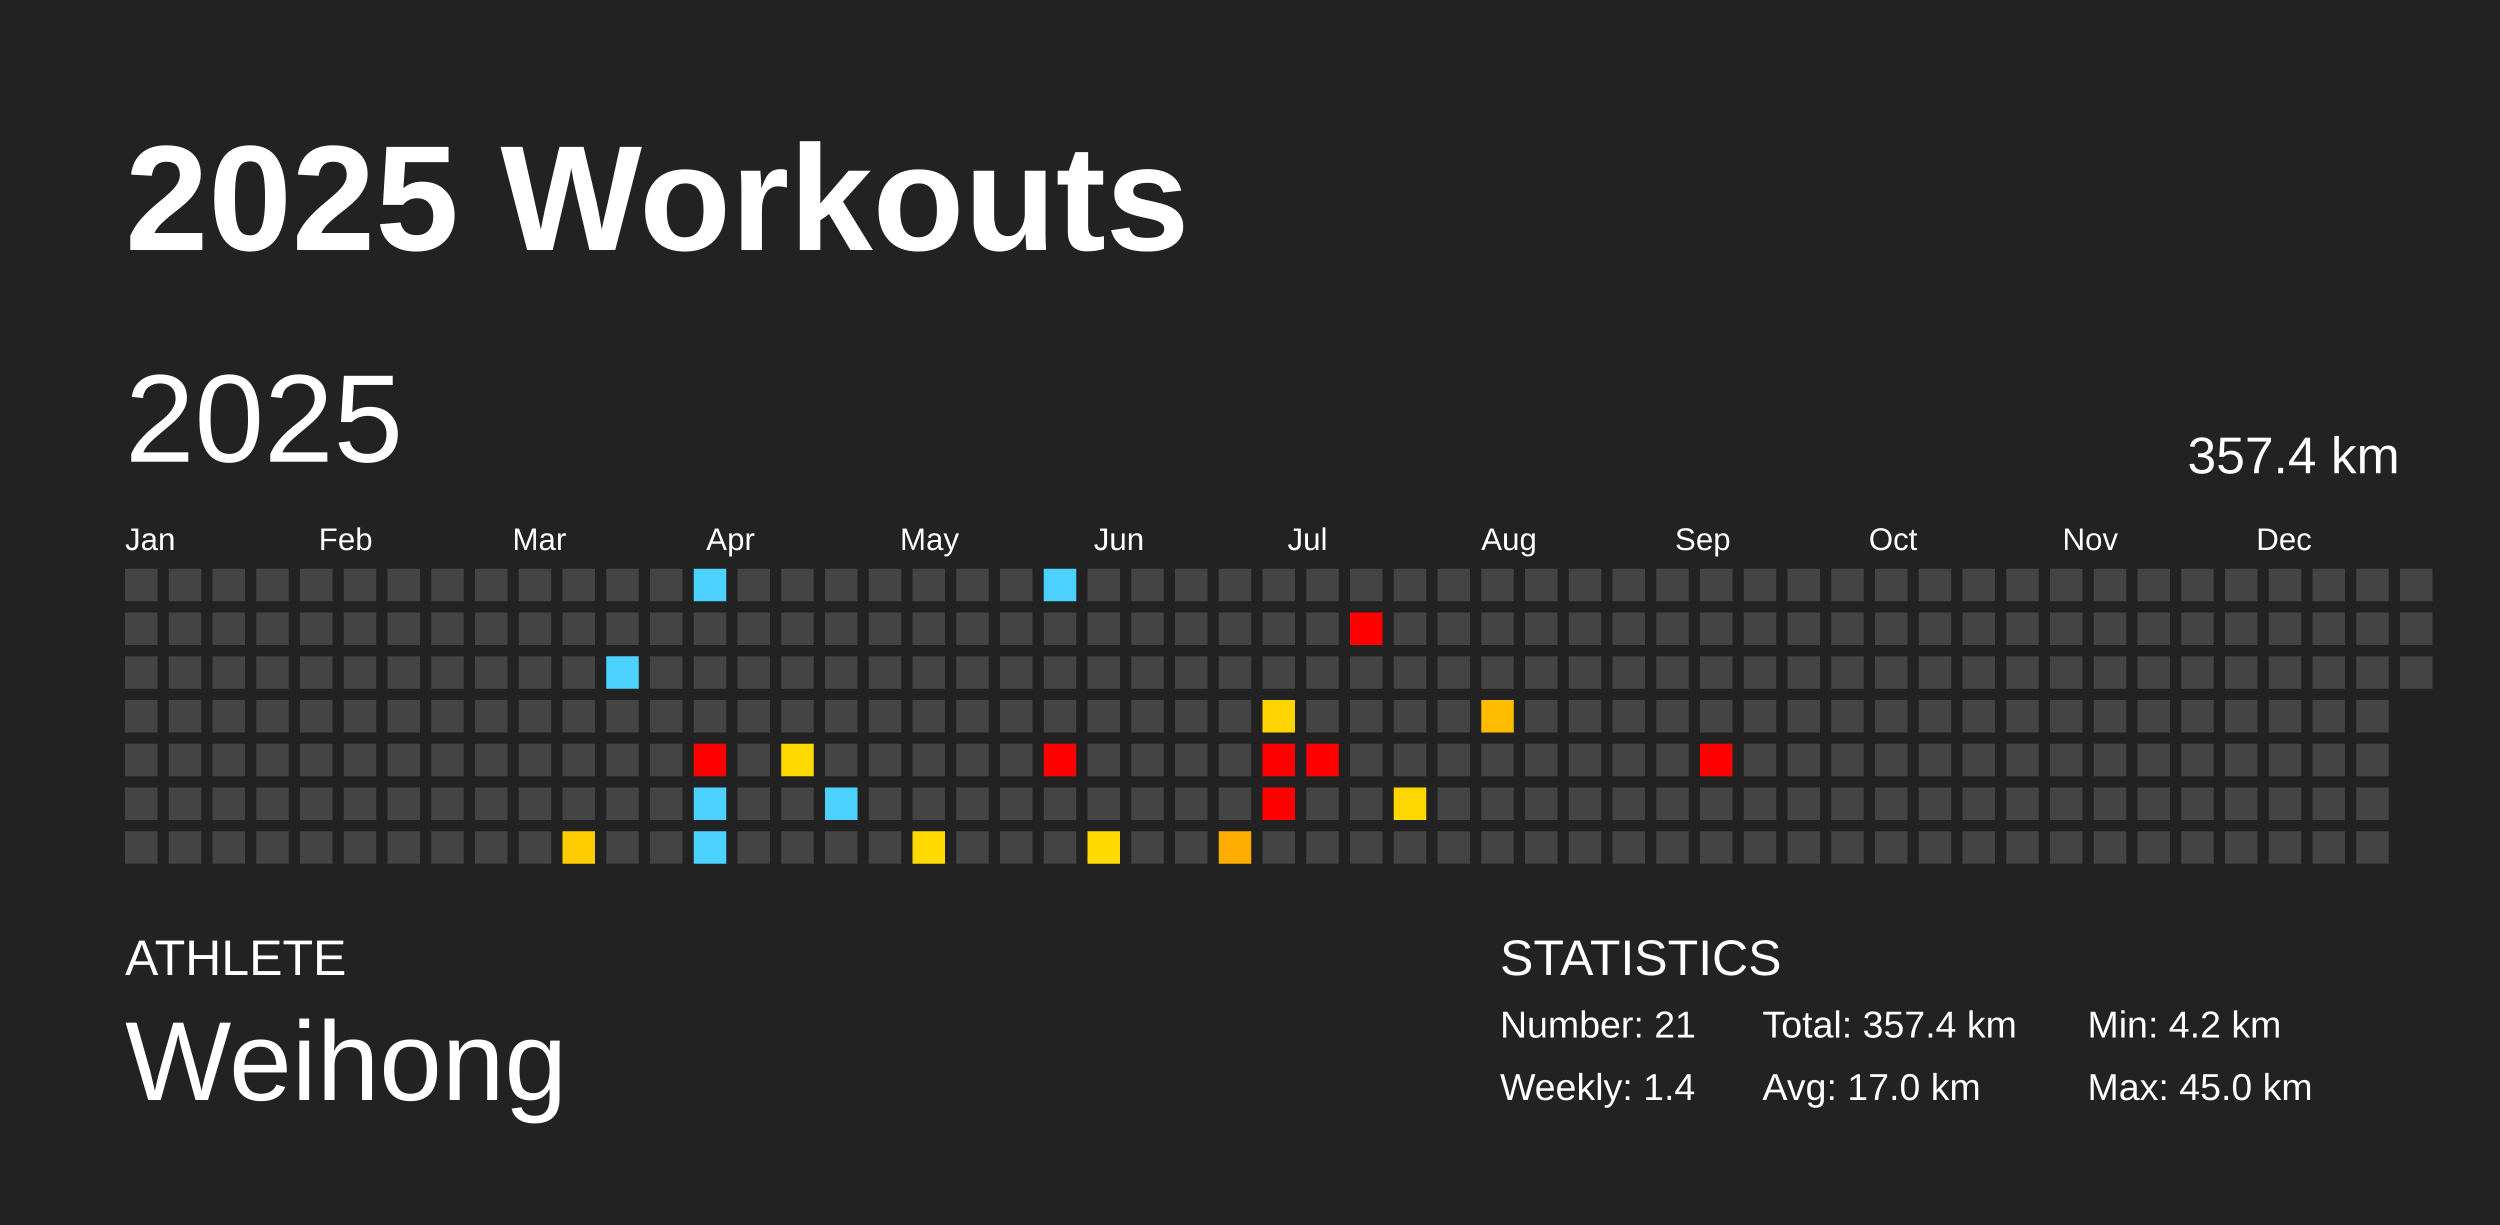
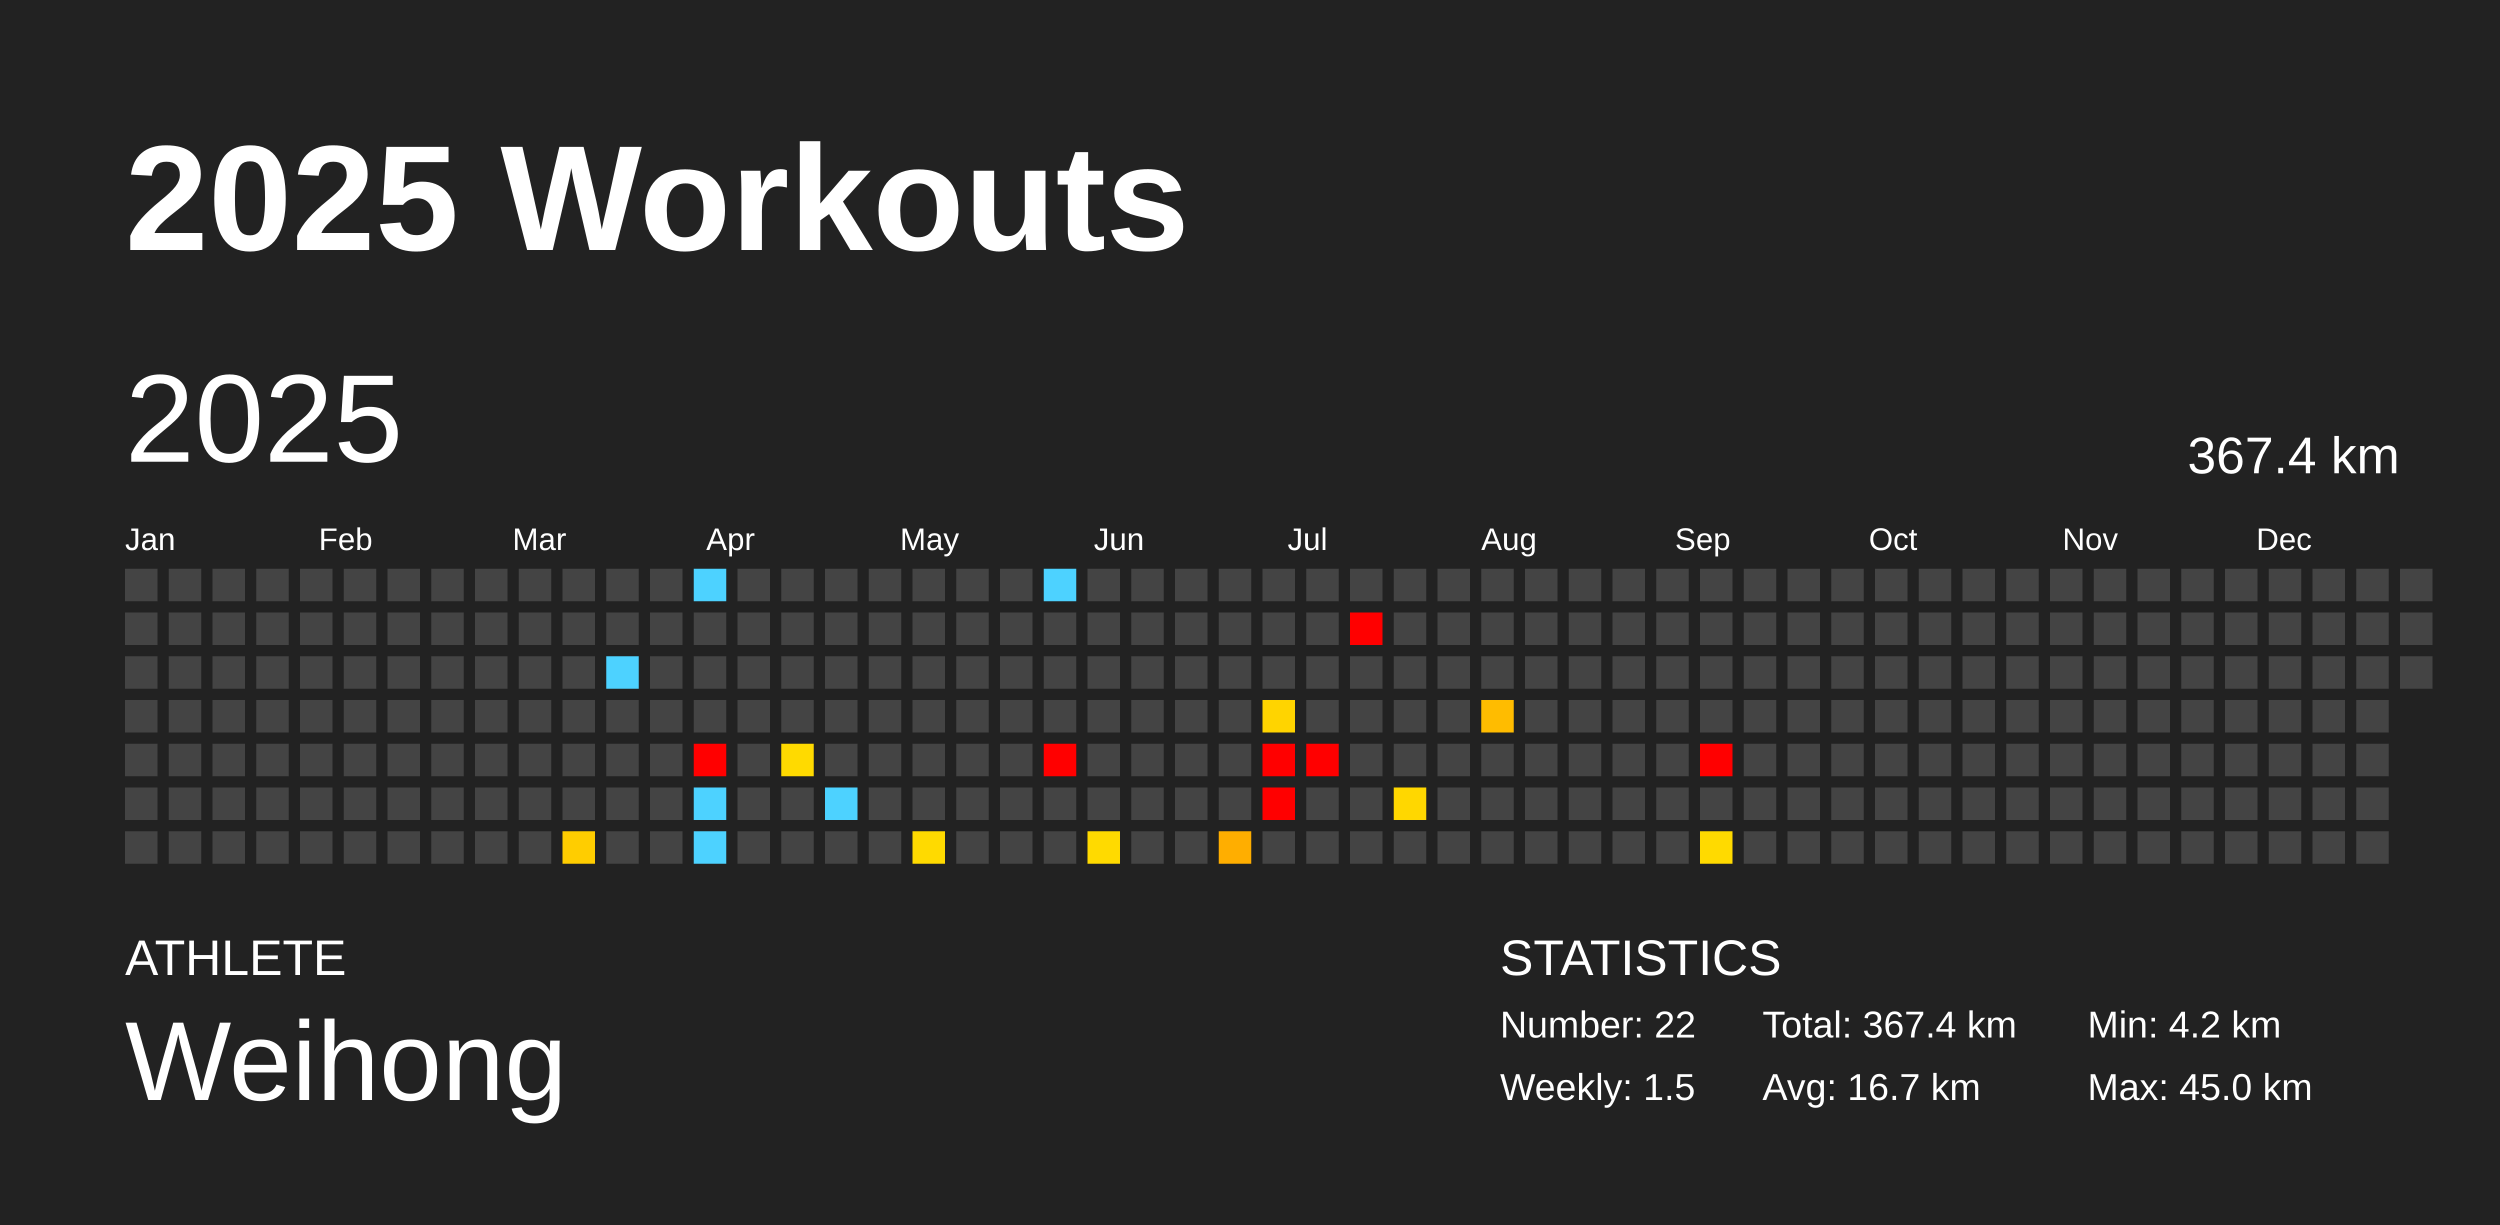
<svg xmlns="http://www.w3.org/2000/svg" baseProfile="full" height="98mm" version="1.1" viewBox="0,0,200,98" width="200mm">
  <defs />
  <rect fill="#222222" height="98" width="200" x="0" y="0" />
  <text fill="#FFFFFF" style="font-size:12px; font-family:Arial; font-weight:bold;" x="10" y="20">2025 Workouts</text>
  <text fill="#FFFFFF" style="font-size:4px; font-family:Arial" x="10" y="78">ATHLETE</text>
  <text fill="#FFFFFF" style="font-size:9px; font-family:Arial" x="10" y="88">Weihong</text>
  <text fill="#FFFFFF" style="font-size:4px; font-family:Arial" x="120" y="78">STATISTICS</text>
-   <text fill="#FFFFFF" style="font-size:3px; font-family:Arial" x="120" y="83">Number: 21</text>
-   <text fill="#FFFFFF" style="font-size:3px; font-family:Arial" x="120" y="88">Weekly: 1.4</text>
-   <text fill="#FFFFFF" style="font-size:3px; font-family:Arial" x="141" y="83">Total: 357.4 km</text>
-   <text fill="#FFFFFF" style="font-size:3px; font-family:Arial" x="141" y="88">Avg: 17.0 km</text>
+   <text fill="#FFFFFF" style="font-size:3px; font-family:Arial" x="120" y="83">Number: 22</text>
+   <text fill="#FFFFFF" style="font-size:3px; font-family:Arial" x="120" y="88">Weekly: 1.5</text>
+   <text fill="#FFFFFF" style="font-size:3px; font-family:Arial" x="141" y="83">Total: 367.4 km</text>
+   <text fill="#FFFFFF" style="font-size:3px; font-family:Arial" x="141" y="88">Avg: 16.7 km</text>
  <text fill="#FFFFFF" style="font-size:3px; font-family:Arial" x="167" y="83">Min: 4.2 km</text>
  <text fill="#FFFFFF" style="font-size:3px; font-family:Arial" x="167" y="88">Max: 45.0 km</text>
  <text dominant-baseline="hanging" fill="#FFFFFF" style="font-size:10.0px; font-family:Arial;" x="10" y="30">2025</text>
-   <text dominant-baseline="hanging" fill="#FFFFFF" style="font-size:4.125px; font-family:Arial;" x="175" y="35">357.4 km</text>
+   <text dominant-baseline="hanging" fill="#FFFFFF" style="font-size:4.125px; font-family:Arial;" x="175" y="35">367.4 km</text>
  <text fill="#FFFFFF" style="font-size:2.5px; font-family:Arial" x="10.0" y="44">Jan</text>
  <text fill="#FFFFFF" style="font-size:2.5px; font-family:Arial" x="25.5" y="44">Feb</text>
  <text fill="#FFFFFF" style="font-size:2.5px; font-family:Arial" x="41.0" y="44">Mar</text>
  <text fill="#FFFFFF" style="font-size:2.5px; font-family:Arial" x="56.5" y="44">Apr</text>
  <text fill="#FFFFFF" style="font-size:2.5px; font-family:Arial" x="72.0" y="44">May</text>
  <text fill="#FFFFFF" style="font-size:2.5px; font-family:Arial" x="87.5" y="44">Jun</text>
  <text fill="#FFFFFF" style="font-size:2.5px; font-family:Arial" x="103.0" y="44">Jul</text>
  <text fill="#FFFFFF" style="font-size:2.5px; font-family:Arial" x="118.5" y="44">Aug</text>
  <text fill="#FFFFFF" style="font-size:2.5px; font-family:Arial" x="134.0" y="44">Sep</text>
  <text fill="#FFFFFF" style="font-size:2.5px; font-family:Arial" x="149.5" y="44">Oct</text>
  <text fill="#FFFFFF" style="font-size:2.5px; font-family:Arial" x="165.0" y="44">Nov</text>
  <text fill="#FFFFFF" style="font-size:2.5px; font-family:Arial" x="180.5" y="44">Dec</text>
  <rect fill="#444444" height="2.6" width="2.6" x="10.0" y="45.5" />
  <rect fill="#444444" height="2.6" width="2.6" x="10.0" y="49.0" />
  <rect fill="#444444" height="2.6" width="2.6" x="10.0" y="52.5" />
  <rect fill="#444444" height="2.6" width="2.6" x="10.0" y="56.0" />
  <rect fill="#444444" height="2.6" width="2.6" x="10.0" y="59.5" />
  <rect fill="#444444" height="2.6" width="2.6" x="10.0" y="63.0" />
  <rect fill="#444444" height="2.6" width="2.6" x="10.0" y="66.5" />
  <rect fill="#444444" height="2.6" width="2.6" x="13.5" y="45.5" />
  <rect fill="#444444" height="2.6" width="2.6" x="13.5" y="49.0" />
  <rect fill="#444444" height="2.6" width="2.6" x="13.5" y="52.5" />
  <rect fill="#444444" height="2.6" width="2.6" x="13.5" y="56.0" />
  <rect fill="#444444" height="2.6" width="2.6" x="13.5" y="59.5" />
  <rect fill="#444444" height="2.6" width="2.6" x="13.5" y="63.0" />
  <rect fill="#444444" height="2.6" width="2.6" x="13.5" y="66.5" />
  <rect fill="#444444" height="2.6" width="2.6" x="17.0" y="45.5" />
  <rect fill="#444444" height="2.6" width="2.6" x="17.0" y="49.0" />
  <rect fill="#444444" height="2.6" width="2.6" x="17.0" y="52.5" />
  <rect fill="#444444" height="2.6" width="2.6" x="17.0" y="56.0" />
  <rect fill="#444444" height="2.6" width="2.6" x="17.0" y="59.5" />
  <rect fill="#444444" height="2.6" width="2.6" x="17.0" y="63.0" />
  <rect fill="#444444" height="2.6" width="2.6" x="17.0" y="66.5" />
  <rect fill="#444444" height="2.6" width="2.6" x="20.5" y="45.5" />
  <rect fill="#444444" height="2.6" width="2.6" x="20.5" y="49.0" />
  <rect fill="#444444" height="2.6" width="2.6" x="20.5" y="52.5" />
  <rect fill="#444444" height="2.6" width="2.6" x="20.5" y="56.0" />
  <rect fill="#444444" height="2.6" width="2.6" x="20.5" y="59.5" />
  <rect fill="#444444" height="2.6" width="2.6" x="20.5" y="63.0" />
  <rect fill="#444444" height="2.6" width="2.6" x="20.5" y="66.5" />
  <rect fill="#444444" height="2.6" width="2.6" x="24.0" y="45.5" />
  <rect fill="#444444" height="2.6" width="2.6" x="24.0" y="49.0" />
  <rect fill="#444444" height="2.6" width="2.6" x="24.0" y="52.5" />
  <rect fill="#444444" height="2.6" width="2.6" x="24.0" y="56.0" />
  <rect fill="#444444" height="2.6" width="2.6" x="24.0" y="59.5" />
  <rect fill="#444444" height="2.6" width="2.6" x="24.0" y="63.0" />
  <rect fill="#444444" height="2.6" width="2.6" x="24.0" y="66.5" />
  <rect fill="#444444" height="2.6" width="2.6" x="27.5" y="45.5" />
  <rect fill="#444444" height="2.6" width="2.6" x="27.5" y="49.0" />
  <rect fill="#444444" height="2.6" width="2.6" x="27.5" y="52.5" />
  <rect fill="#444444" height="2.6" width="2.6" x="27.5" y="56.0" />
  <rect fill="#444444" height="2.6" width="2.6" x="27.5" y="59.5" />
  <rect fill="#444444" height="2.6" width="2.6" x="27.5" y="63.0" />
  <rect fill="#444444" height="2.6" width="2.6" x="27.5" y="66.5" />
  <rect fill="#444444" height="2.6" width="2.6" x="31.0" y="45.5" />
  <rect fill="#444444" height="2.6" width="2.6" x="31.0" y="49.0" />
  <rect fill="#444444" height="2.6" width="2.6" x="31.0" y="52.5" />
  <rect fill="#444444" height="2.6" width="2.6" x="31.0" y="56.0" />
  <rect fill="#444444" height="2.6" width="2.6" x="31.0" y="59.5" />
  <rect fill="#444444" height="2.6" width="2.6" x="31.0" y="63.0" />
  <rect fill="#444444" height="2.6" width="2.6" x="31.0" y="66.5" />
  <rect fill="#444444" height="2.6" width="2.6" x="34.5" y="45.5" />
  <rect fill="#444444" height="2.6" width="2.6" x="34.5" y="49.0" />
  <rect fill="#444444" height="2.6" width="2.6" x="34.5" y="52.5" />
  <rect fill="#444444" height="2.6" width="2.6" x="34.5" y="56.0" />
  <rect fill="#444444" height="2.6" width="2.6" x="34.5" y="59.5" />
  <rect fill="#444444" height="2.6" width="2.6" x="34.5" y="63.0" />
  <rect fill="#444444" height="2.6" width="2.6" x="34.5" y="66.5" />
  <rect fill="#444444" height="2.6" width="2.6" x="38.0" y="45.5" />
  <rect fill="#444444" height="2.6" width="2.6" x="38.0" y="49.0" />
  <rect fill="#444444" height="2.6" width="2.6" x="38.0" y="52.5" />
  <rect fill="#444444" height="2.6" width="2.6" x="38.0" y="56.0" />
  <rect fill="#444444" height="2.6" width="2.6" x="38.0" y="59.5" />
  <rect fill="#444444" height="2.6" width="2.6" x="38.0" y="63.0" />
  <rect fill="#444444" height="2.6" width="2.6" x="38.0" y="66.5" />
  <rect fill="#444444" height="2.6" width="2.6" x="41.5" y="45.5" />
  <rect fill="#444444" height="2.6" width="2.6" x="41.5" y="49.0" />
  <rect fill="#444444" height="2.6" width="2.6" x="41.5" y="52.5" />
  <rect fill="#444444" height="2.6" width="2.6" x="41.5" y="56.0" />
  <rect fill="#444444" height="2.6" width="2.6" x="41.5" y="59.5" />
  <rect fill="#444444" height="2.6" width="2.6" x="41.5" y="63.0" />
  <rect fill="#444444" height="2.6" width="2.6" x="41.5" y="66.5" />
  <rect fill="#444444" height="2.6" width="2.6" x="45.0" y="45.5" />
  <rect fill="#444444" height="2.6" width="2.6" x="45.0" y="49.0" />
  <rect fill="#444444" height="2.6" width="2.6" x="45.0" y="52.5" />
  <rect fill="#444444" height="2.6" width="2.6" x="45.0" y="56.0" />
  <rect fill="#444444" height="2.6" width="2.6" x="45.0" y="59.5" />
  <rect fill="#444444" height="2.6" width="2.6" x="45.0" y="63.0" />
  <rect fill="#ffcd00" height="2.6" width="2.6" x="45.0" y="66.5" />
  <rect fill="#444444" height="2.6" width="2.6" x="48.5" y="45.5" />
  <rect fill="#444444" height="2.6" width="2.6" x="48.5" y="49.0" />
  <rect fill="#4dd2ff" height="2.6" width="2.6" x="48.5" y="52.5" />
  <rect fill="#444444" height="2.6" width="2.6" x="48.5" y="56.0" />
  <rect fill="#444444" height="2.6" width="2.6" x="48.5" y="59.5" />
  <rect fill="#444444" height="2.6" width="2.6" x="48.5" y="63.0" />
  <rect fill="#444444" height="2.6" width="2.6" x="48.5" y="66.5" />
  <rect fill="#444444" height="2.6" width="2.6" x="52.0" y="45.5" />
  <rect fill="#444444" height="2.6" width="2.6" x="52.0" y="49.0" />
  <rect fill="#444444" height="2.6" width="2.6" x="52.0" y="52.5" />
  <rect fill="#444444" height="2.6" width="2.6" x="52.0" y="56.0" />
  <rect fill="#444444" height="2.6" width="2.6" x="52.0" y="59.5" />
  <rect fill="#444444" height="2.6" width="2.6" x="52.0" y="63.0" />
  <rect fill="#444444" height="2.6" width="2.6" x="52.0" y="66.5" />
  <rect fill="#4dd2ff" height="2.6" width="2.6" x="55.5" y="45.5" />
  <rect fill="#444444" height="2.6" width="2.6" x="55.5" y="49.0" />
  <rect fill="#444444" height="2.6" width="2.6" x="55.5" y="52.5" />
  <rect fill="#444444" height="2.6" width="2.6" x="55.5" y="56.0" />
  <rect fill="red" height="2.6" width="2.6" x="55.5" y="59.5" />
  <rect fill="#4dd2ff" height="2.6" width="2.6" x="55.5" y="63.0" />
  <rect fill="#4dd2ff" height="2.6" width="2.6" x="55.5" y="66.5" />
  <rect fill="#444444" height="2.6" width="2.6" x="59.0" y="45.5" />
  <rect fill="#444444" height="2.6" width="2.6" x="59.0" y="49.0" />
  <rect fill="#444444" height="2.6" width="2.6" x="59.0" y="52.5" />
  <rect fill="#444444" height="2.6" width="2.6" x="59.0" y="56.0" />
  <rect fill="#444444" height="2.6" width="2.6" x="59.0" y="59.5" />
  <rect fill="#444444" height="2.6" width="2.6" x="59.0" y="63.0" />
  <rect fill="#444444" height="2.6" width="2.6" x="59.0" y="66.5" />
  <rect fill="#444444" height="2.6" width="2.6" x="62.5" y="45.5" />
  <rect fill="#444444" height="2.6" width="2.6" x="62.5" y="49.0" />
  <rect fill="#444444" height="2.6" width="2.6" x="62.5" y="52.5" />
  <rect fill="#444444" height="2.6" width="2.6" x="62.5" y="56.0" />
  <rect fill="#ffda00" height="2.6" width="2.6" x="62.5" y="59.5" />
  <rect fill="#444444" height="2.6" width="2.6" x="62.5" y="63.0" />
  <rect fill="#444444" height="2.6" width="2.6" x="62.5" y="66.5" />
  <rect fill="#444444" height="2.6" width="2.6" x="66.0" y="45.5" />
  <rect fill="#444444" height="2.6" width="2.6" x="66.0" y="49.0" />
  <rect fill="#444444" height="2.6" width="2.6" x="66.0" y="52.5" />
  <rect fill="#444444" height="2.6" width="2.6" x="66.0" y="56.0" />
  <rect fill="#444444" height="2.6" width="2.6" x="66.0" y="59.5" />
  <rect fill="#4dd2ff" height="2.6" width="2.6" x="66.0" y="63.0" />
  <rect fill="#444444" height="2.6" width="2.6" x="66.0" y="66.5" />
  <rect fill="#444444" height="2.6" width="2.6" x="69.5" y="45.5" />
  <rect fill="#444444" height="2.6" width="2.6" x="69.5" y="49.0" />
  <rect fill="#444444" height="2.6" width="2.6" x="69.5" y="52.5" />
  <rect fill="#444444" height="2.6" width="2.6" x="69.5" y="56.0" />
  <rect fill="#444444" height="2.6" width="2.6" x="69.5" y="59.5" />
  <rect fill="#444444" height="2.6" width="2.6" x="69.5" y="63.0" />
  <rect fill="#444444" height="2.6" width="2.6" x="69.5" y="66.5" />
  <rect fill="#444444" height="2.6" width="2.6" x="73.0" y="45.5" />
  <rect fill="#444444" height="2.6" width="2.6" x="73.0" y="49.0" />
  <rect fill="#444444" height="2.6" width="2.6" x="73.0" y="52.5" />
  <rect fill="#444444" height="2.6" width="2.6" x="73.0" y="56.0" />
  <rect fill="#444444" height="2.6" width="2.6" x="73.0" y="59.5" />
  <rect fill="#444444" height="2.6" width="2.6" x="73.0" y="63.0" />
  <rect fill="#ffda00" height="2.6" width="2.6" x="73.0" y="66.5" />
  <rect fill="#444444" height="2.6" width="2.6" x="76.5" y="45.5" />
  <rect fill="#444444" height="2.6" width="2.6" x="76.5" y="49.0" />
  <rect fill="#444444" height="2.6" width="2.6" x="76.5" y="52.5" />
  <rect fill="#444444" height="2.6" width="2.6" x="76.5" y="56.0" />
  <rect fill="#444444" height="2.6" width="2.6" x="76.5" y="59.5" />
  <rect fill="#444444" height="2.6" width="2.6" x="76.5" y="63.0" />
  <rect fill="#444444" height="2.6" width="2.6" x="76.5" y="66.5" />
  <rect fill="#444444" height="2.6" width="2.6" x="80.0" y="45.5" />
  <rect fill="#444444" height="2.6" width="2.6" x="80.0" y="49.0" />
  <rect fill="#444444" height="2.6" width="2.6" x="80.0" y="52.5" />
  <rect fill="#444444" height="2.6" width="2.6" x="80.0" y="56.0" />
  <rect fill="#444444" height="2.6" width="2.6" x="80.0" y="59.5" />
  <rect fill="#444444" height="2.6" width="2.6" x="80.0" y="63.0" />
  <rect fill="#444444" height="2.6" width="2.6" x="80.0" y="66.5" />
  <rect fill="#4dd2ff" height="2.6" width="2.6" x="83.5" y="45.5" />
  <rect fill="#444444" height="2.6" width="2.6" x="83.5" y="49.0" />
  <rect fill="#444444" height="2.6" width="2.6" x="83.5" y="52.5" />
  <rect fill="#444444" height="2.6" width="2.6" x="83.5" y="56.0" />
  <rect fill="red" height="2.6" width="2.6" x="83.5" y="59.5" />
  <rect fill="#444444" height="2.6" width="2.6" x="83.5" y="63.0" />
  <rect fill="#444444" height="2.6" width="2.6" x="83.5" y="66.5" />
  <rect fill="#444444" height="2.6" width="2.6" x="87.0" y="45.5" />
  <rect fill="#444444" height="2.6" width="2.6" x="87.0" y="49.0" />
  <rect fill="#444444" height="2.6" width="2.6" x="87.0" y="52.5" />
  <rect fill="#444444" height="2.6" width="2.6" x="87.0" y="56.0" />
  <rect fill="#444444" height="2.6" width="2.6" x="87.0" y="59.5" />
  <rect fill="#444444" height="2.6" width="2.6" x="87.0" y="63.0" />
  <rect fill="#ffda00" height="2.6" width="2.6" x="87.0" y="66.5" />
  <rect fill="#444444" height="2.6" width="2.6" x="90.5" y="45.5" />
  <rect fill="#444444" height="2.6" width="2.6" x="90.5" y="49.0" />
  <rect fill="#444444" height="2.6" width="2.6" x="90.5" y="52.5" />
  <rect fill="#444444" height="2.6" width="2.6" x="90.5" y="56.0" />
  <rect fill="#444444" height="2.6" width="2.6" x="90.5" y="59.5" />
  <rect fill="#444444" height="2.6" width="2.6" x="90.5" y="63.0" />
  <rect fill="#444444" height="2.6" width="2.6" x="90.5" y="66.5" />
  <rect fill="#444444" height="2.6" width="2.6" x="94.0" y="45.5" />
  <rect fill="#444444" height="2.6" width="2.6" x="94.0" y="49.0" />
  <rect fill="#444444" height="2.6" width="2.6" x="94.0" y="52.5" />
  <rect fill="#444444" height="2.6" width="2.6" x="94.0" y="56.0" />
  <rect fill="#444444" height="2.6" width="2.6" x="94.0" y="59.5" />
  <rect fill="#444444" height="2.6" width="2.6" x="94.0" y="63.0" />
  <rect fill="#444444" height="2.6" width="2.6" x="94.0" y="66.5" />
  <rect fill="#444444" height="2.6" width="2.6" x="97.5" y="45.5" />
  <rect fill="#444444" height="2.6" width="2.6" x="97.5" y="49.0" />
  <rect fill="#444444" height="2.6" width="2.6" x="97.5" y="52.5" />
  <rect fill="#444444" height="2.6" width="2.6" x="97.5" y="56.0" />
  <rect fill="#444444" height="2.6" width="2.6" x="97.5" y="59.5" />
  <rect fill="#444444" height="2.6" width="2.6" x="97.5" y="63.0" />
  <rect fill="#ffae00" height="2.6" width="2.6" x="97.5" y="66.5" />
  <rect fill="#444444" height="2.6" width="2.6" x="101.0" y="45.5" />
  <rect fill="#444444" height="2.6" width="2.6" x="101.0" y="49.0" />
  <rect fill="#444444" height="2.6" width="2.6" x="101.0" y="52.5" />
  <rect fill="#ffd400" height="2.6" width="2.6" x="101.0" y="56.0" />
  <rect fill="red" height="2.6" width="2.6" x="101.0" y="59.5" />
  <rect fill="red" height="2.6" width="2.6" x="101.0" y="63.0" />
  <rect fill="#444444" height="2.6" width="2.6" x="101.0" y="66.5" />
  <rect fill="#444444" height="2.6" width="2.6" x="104.5" y="45.5" />
  <rect fill="#444444" height="2.6" width="2.6" x="104.5" y="49.0" />
  <rect fill="#444444" height="2.6" width="2.6" x="104.5" y="52.5" />
  <rect fill="#444444" height="2.6" width="2.6" x="104.5" y="56.0" />
  <rect fill="red" height="2.6" width="2.6" x="104.5" y="59.5" />
  <rect fill="#444444" height="2.6" width="2.6" x="104.5" y="63.0" />
  <rect fill="#444444" height="2.6" width="2.6" x="104.5" y="66.5" />
  <rect fill="#444444" height="2.6" width="2.6" x="108.0" y="45.5" />
  <rect fill="red" height="2.6" width="2.6" x="108.0" y="49.0" />
  <rect fill="#444444" height="2.6" width="2.6" x="108.0" y="52.5" />
  <rect fill="#444444" height="2.6" width="2.6" x="108.0" y="56.0" />
  <rect fill="#444444" height="2.6" width="2.6" x="108.0" y="59.5" />
  <rect fill="#444444" height="2.6" width="2.6" x="108.0" y="63.0" />
  <rect fill="#444444" height="2.6" width="2.6" x="108.0" y="66.5" />
  <rect fill="#444444" height="2.6" width="2.6" x="111.5" y="45.5" />
  <rect fill="#444444" height="2.6" width="2.6" x="111.5" y="49.0" />
  <rect fill="#444444" height="2.6" width="2.6" x="111.5" y="52.5" />
  <rect fill="#444444" height="2.6" width="2.6" x="111.5" y="56.0" />
  <rect fill="#444444" height="2.6" width="2.6" x="111.5" y="59.5" />
  <rect fill="#ffd700" height="2.6" width="2.6" x="111.5" y="63.0" />
  <rect fill="#444444" height="2.6" width="2.6" x="111.5" y="66.5" />
  <rect fill="#444444" height="2.6" width="2.6" x="115.0" y="45.5" />
  <rect fill="#444444" height="2.6" width="2.6" x="115.0" y="49.0" />
  <rect fill="#444444" height="2.6" width="2.6" x="115.0" y="52.5" />
  <rect fill="#444444" height="2.6" width="2.6" x="115.0" y="56.0" />
  <rect fill="#444444" height="2.6" width="2.6" x="115.0" y="59.5" />
  <rect fill="#444444" height="2.6" width="2.6" x="115.0" y="63.0" />
  <rect fill="#444444" height="2.6" width="2.6" x="115.0" y="66.5" />
  <rect fill="#444444" height="2.6" width="2.6" x="118.5" y="45.5" />
  <rect fill="#444444" height="2.6" width="2.6" x="118.5" y="49.0" />
  <rect fill="#444444" height="2.6" width="2.6" x="118.5" y="52.5" />
  <rect fill="#ffbc00" height="2.6" width="2.6" x="118.5" y="56.0" />
  <rect fill="#444444" height="2.6" width="2.6" x="118.5" y="59.5" />
  <rect fill="#444444" height="2.6" width="2.6" x="118.5" y="63.0" />
  <rect fill="#444444" height="2.6" width="2.6" x="118.5" y="66.5" />
  <rect fill="#444444" height="2.6" width="2.6" x="122.0" y="45.5" />
  <rect fill="#444444" height="2.6" width="2.6" x="122.0" y="49.0" />
  <rect fill="#444444" height="2.6" width="2.6" x="122.0" y="52.5" />
  <rect fill="#444444" height="2.6" width="2.6" x="122.0" y="56.0" />
  <rect fill="#444444" height="2.6" width="2.6" x="122.0" y="59.5" />
  <rect fill="#444444" height="2.6" width="2.6" x="122.0" y="63.0" />
  <rect fill="#444444" height="2.6" width="2.6" x="122.0" y="66.5" />
  <rect fill="#444444" height="2.6" width="2.6" x="125.5" y="45.5" />
  <rect fill="#444444" height="2.6" width="2.6" x="125.5" y="49.0" />
  <rect fill="#444444" height="2.6" width="2.6" x="125.5" y="52.5" />
  <rect fill="#444444" height="2.6" width="2.6" x="125.5" y="56.0" />
  <rect fill="#444444" height="2.6" width="2.6" x="125.5" y="59.5" />
  <rect fill="#444444" height="2.6" width="2.6" x="125.5" y="63.0" />
  <rect fill="#444444" height="2.6" width="2.6" x="125.5" y="66.5" />
  <rect fill="#444444" height="2.6" width="2.6" x="129.0" y="45.5" />
  <rect fill="#444444" height="2.6" width="2.6" x="129.0" y="49.0" />
  <rect fill="#444444" height="2.6" width="2.6" x="129.0" y="52.5" />
  <rect fill="#444444" height="2.6" width="2.6" x="129.0" y="56.0" />
  <rect fill="#444444" height="2.6" width="2.6" x="129.0" y="59.5" />
  <rect fill="#444444" height="2.6" width="2.6" x="129.0" y="63.0" />
  <rect fill="#444444" height="2.6" width="2.6" x="129.0" y="66.5" />
  <rect fill="#444444" height="2.6" width="2.6" x="132.5" y="45.5" />
  <rect fill="#444444" height="2.6" width="2.6" x="132.5" y="49.0" />
  <rect fill="#444444" height="2.6" width="2.6" x="132.5" y="52.5" />
  <rect fill="#444444" height="2.6" width="2.6" x="132.5" y="56.0" />
  <rect fill="#444444" height="2.6" width="2.6" x="132.5" y="59.5" />
  <rect fill="#444444" height="2.6" width="2.6" x="132.5" y="63.0" />
  <rect fill="#444444" height="2.6" width="2.6" x="132.5" y="66.5" />
  <rect fill="#444444" height="2.6" width="2.6" x="136.0" y="45.5" />
  <rect fill="#444444" height="2.6" width="2.6" x="136.0" y="49.0" />
  <rect fill="#444444" height="2.6" width="2.6" x="136.0" y="52.5" />
  <rect fill="#444444" height="2.6" width="2.6" x="136.0" y="56.0" />
  <rect fill="red" height="2.6" width="2.6" x="136.0" y="59.5" />
  <rect fill="#444444" height="2.6" width="2.6" x="136.0" y="63.0" />
-   <rect fill="#444444" height="2.6" width="2.6" x="136.0" y="66.5" />
+   <rect fill="#ffda00" height="2.6" width="2.6" x="136.0" y="66.5" />
  <rect fill="#444444" height="2.6" width="2.6" x="139.5" y="45.5" />
  <rect fill="#444444" height="2.6" width="2.6" x="139.5" y="49.0" />
  <rect fill="#444444" height="2.6" width="2.6" x="139.5" y="52.5" />
  <rect fill="#444444" height="2.6" width="2.6" x="139.5" y="56.0" />
  <rect fill="#444444" height="2.6" width="2.6" x="139.5" y="59.5" />
  <rect fill="#444444" height="2.6" width="2.6" x="139.5" y="63.0" />
  <rect fill="#444444" height="2.6" width="2.6" x="139.5" y="66.5" />
  <rect fill="#444444" height="2.6" width="2.6" x="143.0" y="45.5" />
  <rect fill="#444444" height="2.6" width="2.6" x="143.0" y="49.0" />
  <rect fill="#444444" height="2.6" width="2.6" x="143.0" y="52.5" />
  <rect fill="#444444" height="2.6" width="2.6" x="143.0" y="56.0" />
  <rect fill="#444444" height="2.6" width="2.6" x="143.0" y="59.5" />
  <rect fill="#444444" height="2.6" width="2.6" x="143.0" y="63.0" />
  <rect fill="#444444" height="2.6" width="2.6" x="143.0" y="66.5" />
  <rect fill="#444444" height="2.6" width="2.6" x="146.5" y="45.5" />
  <rect fill="#444444" height="2.6" width="2.6" x="146.5" y="49.0" />
  <rect fill="#444444" height="2.6" width="2.6" x="146.5" y="52.5" />
  <rect fill="#444444" height="2.6" width="2.6" x="146.5" y="56.0" />
  <rect fill="#444444" height="2.6" width="2.6" x="146.5" y="59.5" />
  <rect fill="#444444" height="2.6" width="2.6" x="146.5" y="63.0" />
  <rect fill="#444444" height="2.6" width="2.6" x="146.5" y="66.5" />
  <rect fill="#444444" height="2.6" width="2.6" x="150.0" y="45.5" />
  <rect fill="#444444" height="2.6" width="2.6" x="150.0" y="49.0" />
  <rect fill="#444444" height="2.6" width="2.6" x="150.0" y="52.5" />
  <rect fill="#444444" height="2.6" width="2.6" x="150.0" y="56.0" />
  <rect fill="#444444" height="2.6" width="2.6" x="150.0" y="59.5" />
  <rect fill="#444444" height="2.6" width="2.6" x="150.0" y="63.0" />
  <rect fill="#444444" height="2.6" width="2.6" x="150.0" y="66.5" />
  <rect fill="#444444" height="2.6" width="2.6" x="153.5" y="45.5" />
  <rect fill="#444444" height="2.6" width="2.6" x="153.5" y="49.0" />
  <rect fill="#444444" height="2.6" width="2.6" x="153.5" y="52.5" />
  <rect fill="#444444" height="2.6" width="2.6" x="153.5" y="56.0" />
  <rect fill="#444444" height="2.6" width="2.6" x="153.5" y="59.5" />
  <rect fill="#444444" height="2.6" width="2.6" x="153.5" y="63.0" />
  <rect fill="#444444" height="2.6" width="2.6" x="153.5" y="66.5" />
  <rect fill="#444444" height="2.6" width="2.6" x="157.0" y="45.5" />
  <rect fill="#444444" height="2.6" width="2.6" x="157.0" y="49.0" />
  <rect fill="#444444" height="2.6" width="2.6" x="157.0" y="52.5" />
  <rect fill="#444444" height="2.6" width="2.6" x="157.0" y="56.0" />
  <rect fill="#444444" height="2.6" width="2.6" x="157.0" y="59.5" />
  <rect fill="#444444" height="2.6" width="2.6" x="157.0" y="63.0" />
  <rect fill="#444444" height="2.6" width="2.6" x="157.0" y="66.5" />
  <rect fill="#444444" height="2.6" width="2.6" x="160.5" y="45.5" />
  <rect fill="#444444" height="2.6" width="2.6" x="160.5" y="49.0" />
  <rect fill="#444444" height="2.6" width="2.6" x="160.5" y="52.5" />
  <rect fill="#444444" height="2.6" width="2.6" x="160.5" y="56.0" />
  <rect fill="#444444" height="2.6" width="2.6" x="160.5" y="59.5" />
  <rect fill="#444444" height="2.6" width="2.6" x="160.5" y="63.0" />
  <rect fill="#444444" height="2.6" width="2.6" x="160.5" y="66.5" />
  <rect fill="#444444" height="2.6" width="2.6" x="164.0" y="45.5" />
  <rect fill="#444444" height="2.6" width="2.6" x="164.0" y="49.0" />
  <rect fill="#444444" height="2.6" width="2.6" x="164.0" y="52.5" />
  <rect fill="#444444" height="2.6" width="2.6" x="164.0" y="56.0" />
  <rect fill="#444444" height="2.6" width="2.6" x="164.0" y="59.5" />
  <rect fill="#444444" height="2.6" width="2.6" x="164.0" y="63.0" />
  <rect fill="#444444" height="2.6" width="2.6" x="164.0" y="66.5" />
  <rect fill="#444444" height="2.6" width="2.6" x="167.5" y="45.5" />
  <rect fill="#444444" height="2.6" width="2.6" x="167.5" y="49.0" />
  <rect fill="#444444" height="2.6" width="2.6" x="167.5" y="52.5" />
  <rect fill="#444444" height="2.6" width="2.6" x="167.5" y="56.0" />
  <rect fill="#444444" height="2.6" width="2.6" x="167.5" y="59.5" />
  <rect fill="#444444" height="2.6" width="2.6" x="167.5" y="63.0" />
  <rect fill="#444444" height="2.6" width="2.6" x="167.5" y="66.5" />
  <rect fill="#444444" height="2.6" width="2.6" x="171.0" y="45.5" />
  <rect fill="#444444" height="2.6" width="2.6" x="171.0" y="49.0" />
  <rect fill="#444444" height="2.6" width="2.6" x="171.0" y="52.5" />
  <rect fill="#444444" height="2.6" width="2.6" x="171.0" y="56.0" />
  <rect fill="#444444" height="2.6" width="2.6" x="171.0" y="59.5" />
  <rect fill="#444444" height="2.6" width="2.6" x="171.0" y="63.0" />
  <rect fill="#444444" height="2.6" width="2.6" x="171.0" y="66.5" />
  <rect fill="#444444" height="2.6" width="2.6" x="174.5" y="45.5" />
  <rect fill="#444444" height="2.6" width="2.6" x="174.5" y="49.0" />
  <rect fill="#444444" height="2.6" width="2.6" x="174.5" y="52.5" />
  <rect fill="#444444" height="2.6" width="2.6" x="174.5" y="56.0" />
  <rect fill="#444444" height="2.6" width="2.6" x="174.5" y="59.5" />
  <rect fill="#444444" height="2.6" width="2.6" x="174.5" y="63.0" />
  <rect fill="#444444" height="2.6" width="2.6" x="174.5" y="66.5" />
  <rect fill="#444444" height="2.6" width="2.6" x="178.0" y="45.5" />
  <rect fill="#444444" height="2.6" width="2.6" x="178.0" y="49.0" />
  <rect fill="#444444" height="2.6" width="2.6" x="178.0" y="52.5" />
  <rect fill="#444444" height="2.6" width="2.6" x="178.0" y="56.0" />
  <rect fill="#444444" height="2.6" width="2.6" x="178.0" y="59.5" />
  <rect fill="#444444" height="2.6" width="2.6" x="178.0" y="63.0" />
  <rect fill="#444444" height="2.6" width="2.6" x="178.0" y="66.5" />
  <rect fill="#444444" height="2.6" width="2.6" x="181.5" y="45.5" />
  <rect fill="#444444" height="2.6" width="2.6" x="181.5" y="49.0" />
  <rect fill="#444444" height="2.6" width="2.6" x="181.5" y="52.5" />
  <rect fill="#444444" height="2.6" width="2.6" x="181.5" y="56.0" />
  <rect fill="#444444" height="2.6" width="2.6" x="181.5" y="59.5" />
  <rect fill="#444444" height="2.6" width="2.6" x="181.5" y="63.0" />
  <rect fill="#444444" height="2.6" width="2.6" x="181.5" y="66.5" />
  <rect fill="#444444" height="2.6" width="2.6" x="185.0" y="45.5" />
  <rect fill="#444444" height="2.6" width="2.6" x="185.0" y="49.0" />
  <rect fill="#444444" height="2.6" width="2.6" x="185.0" y="52.5" />
  <rect fill="#444444" height="2.6" width="2.6" x="185.0" y="56.0" />
  <rect fill="#444444" height="2.6" width="2.6" x="185.0" y="59.5" />
  <rect fill="#444444" height="2.6" width="2.6" x="185.0" y="63.0" />
  <rect fill="#444444" height="2.6" width="2.6" x="185.0" y="66.5" />
  <rect fill="#444444" height="2.6" width="2.6" x="188.5" y="45.5" />
  <rect fill="#444444" height="2.6" width="2.6" x="188.5" y="49.0" />
  <rect fill="#444444" height="2.6" width="2.6" x="188.5" y="52.5" />
  <rect fill="#444444" height="2.6" width="2.6" x="188.5" y="56.0" />
  <rect fill="#444444" height="2.6" width="2.6" x="188.5" y="59.5" />
  <rect fill="#444444" height="2.6" width="2.6" x="188.5" y="63.0" />
  <rect fill="#444444" height="2.6" width="2.6" x="188.5" y="66.5" />
  <rect fill="#444444" height="2.6" width="2.6" x="192.0" y="45.5" />
  <rect fill="#444444" height="2.6" width="2.6" x="192.0" y="49.0" />
  <rect fill="#444444" height="2.6" width="2.6" x="192.0" y="52.5" />
</svg>
